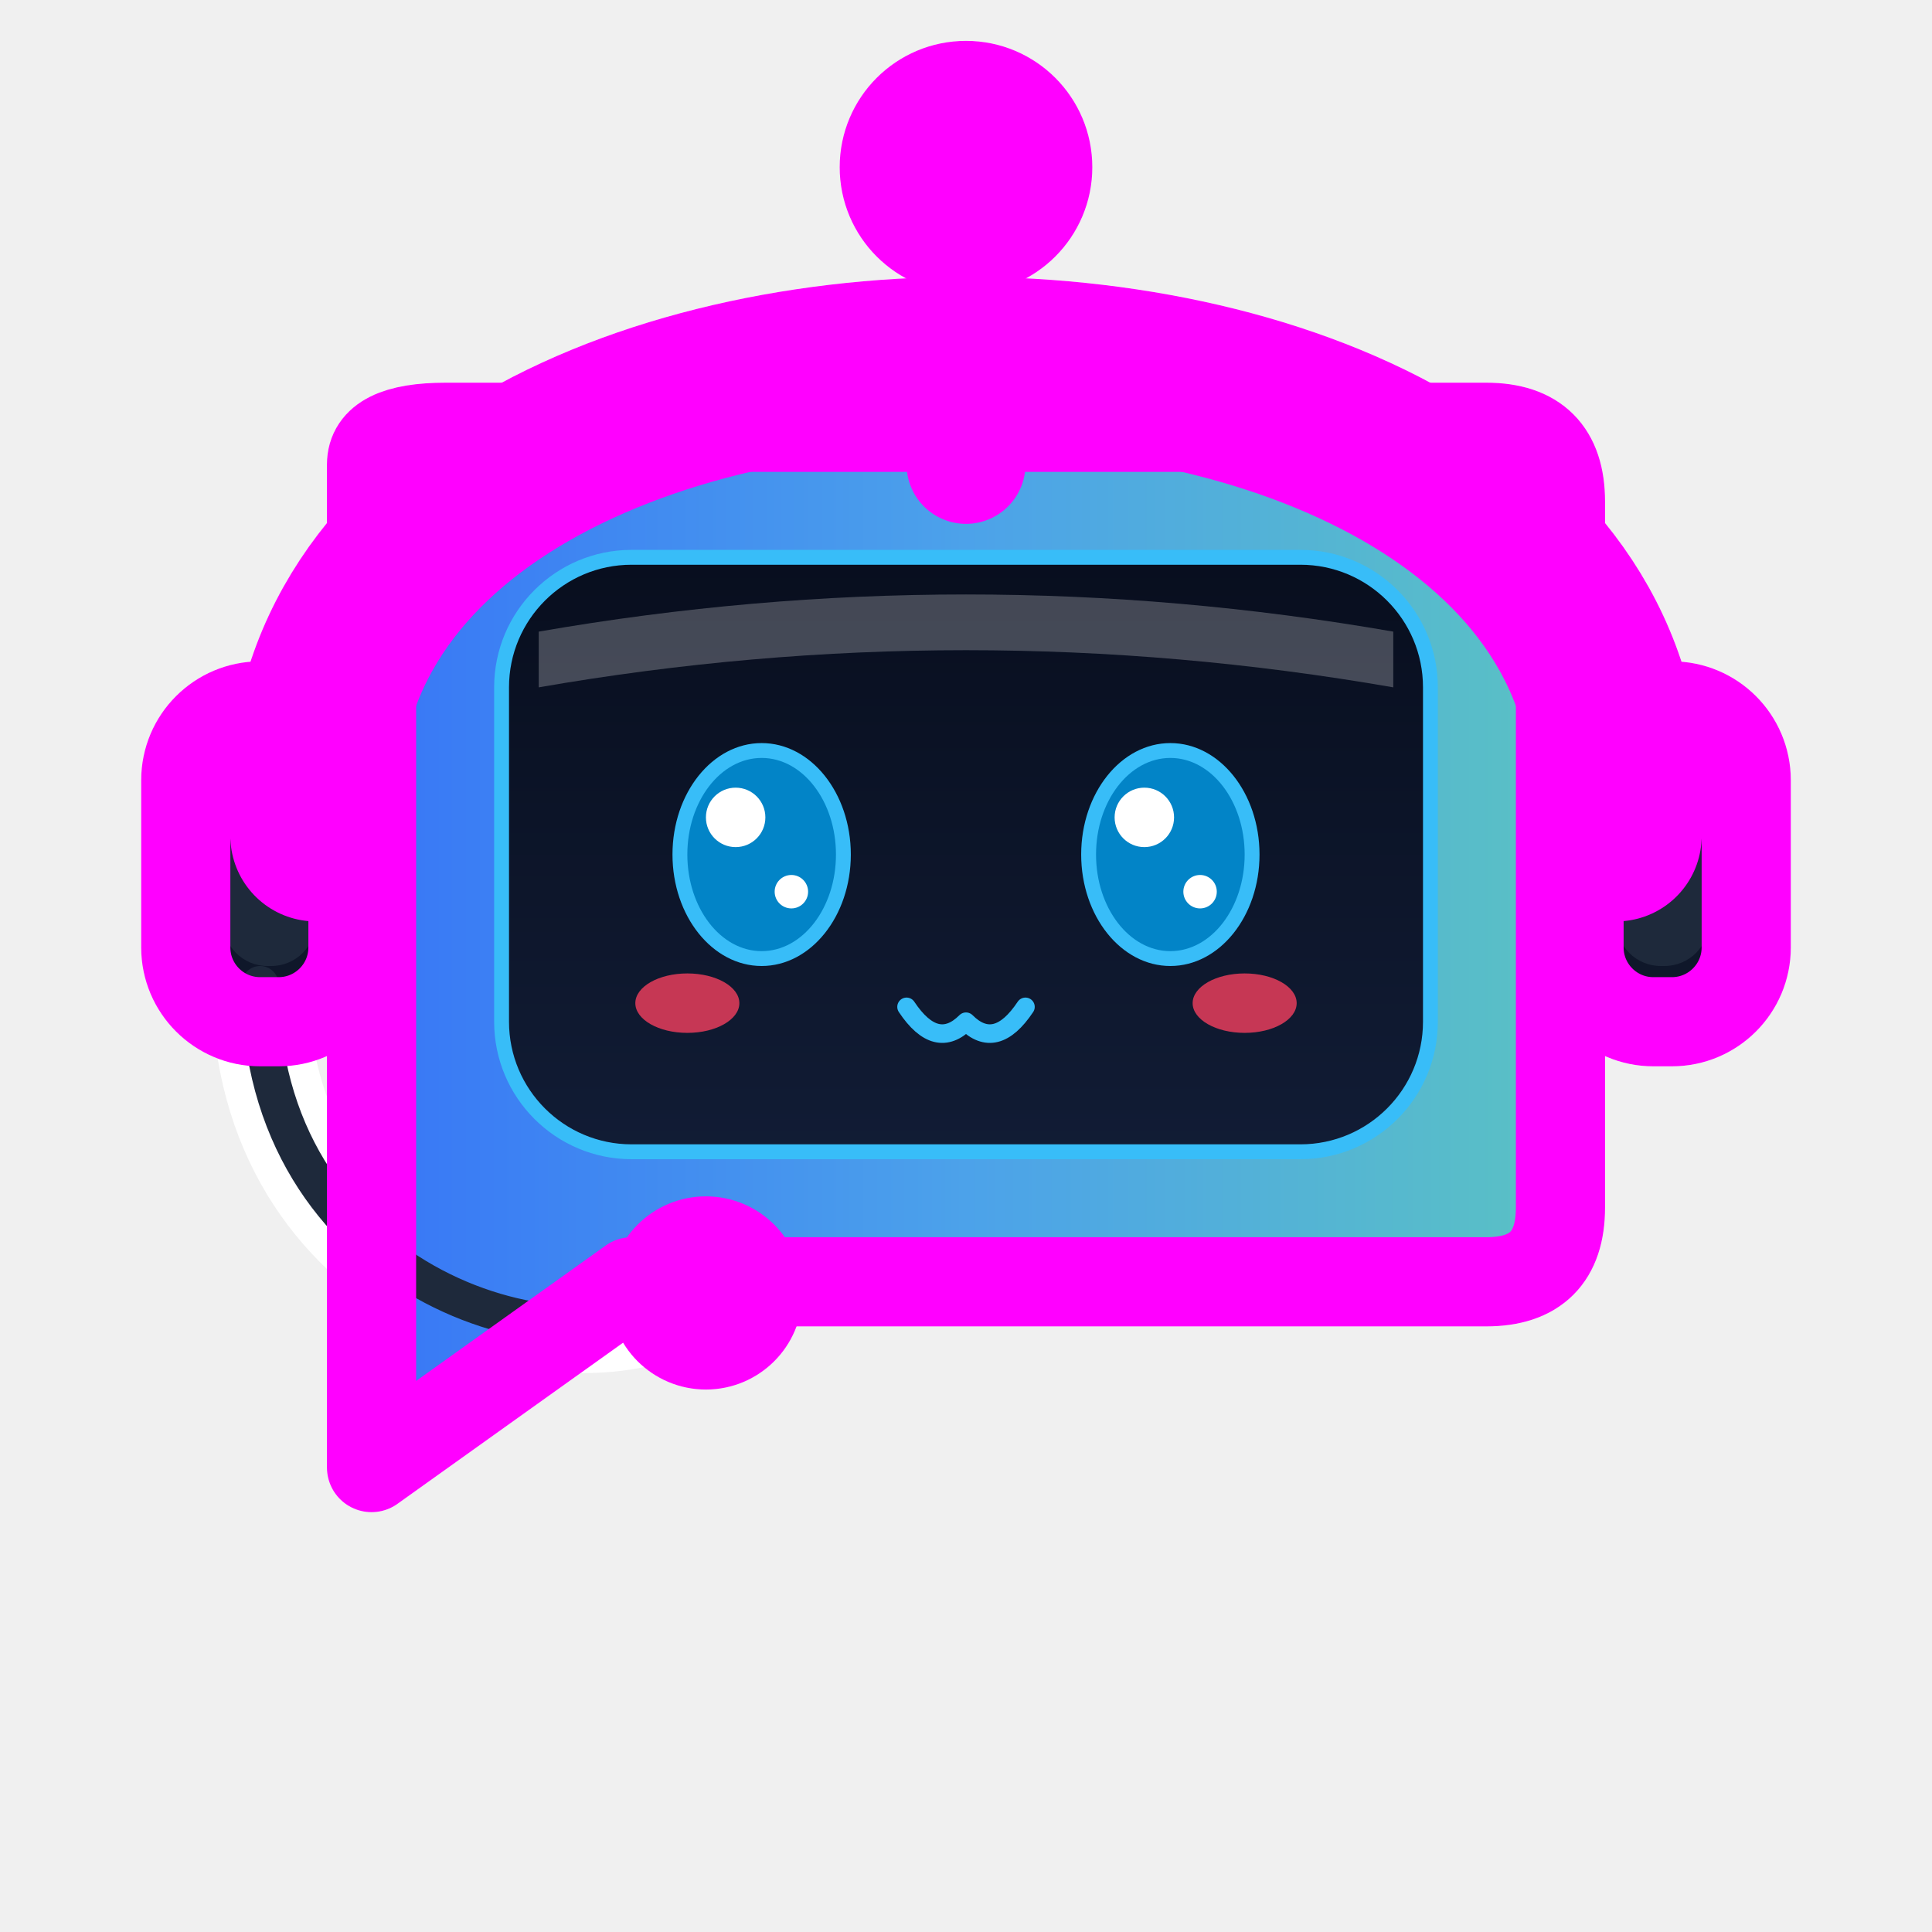
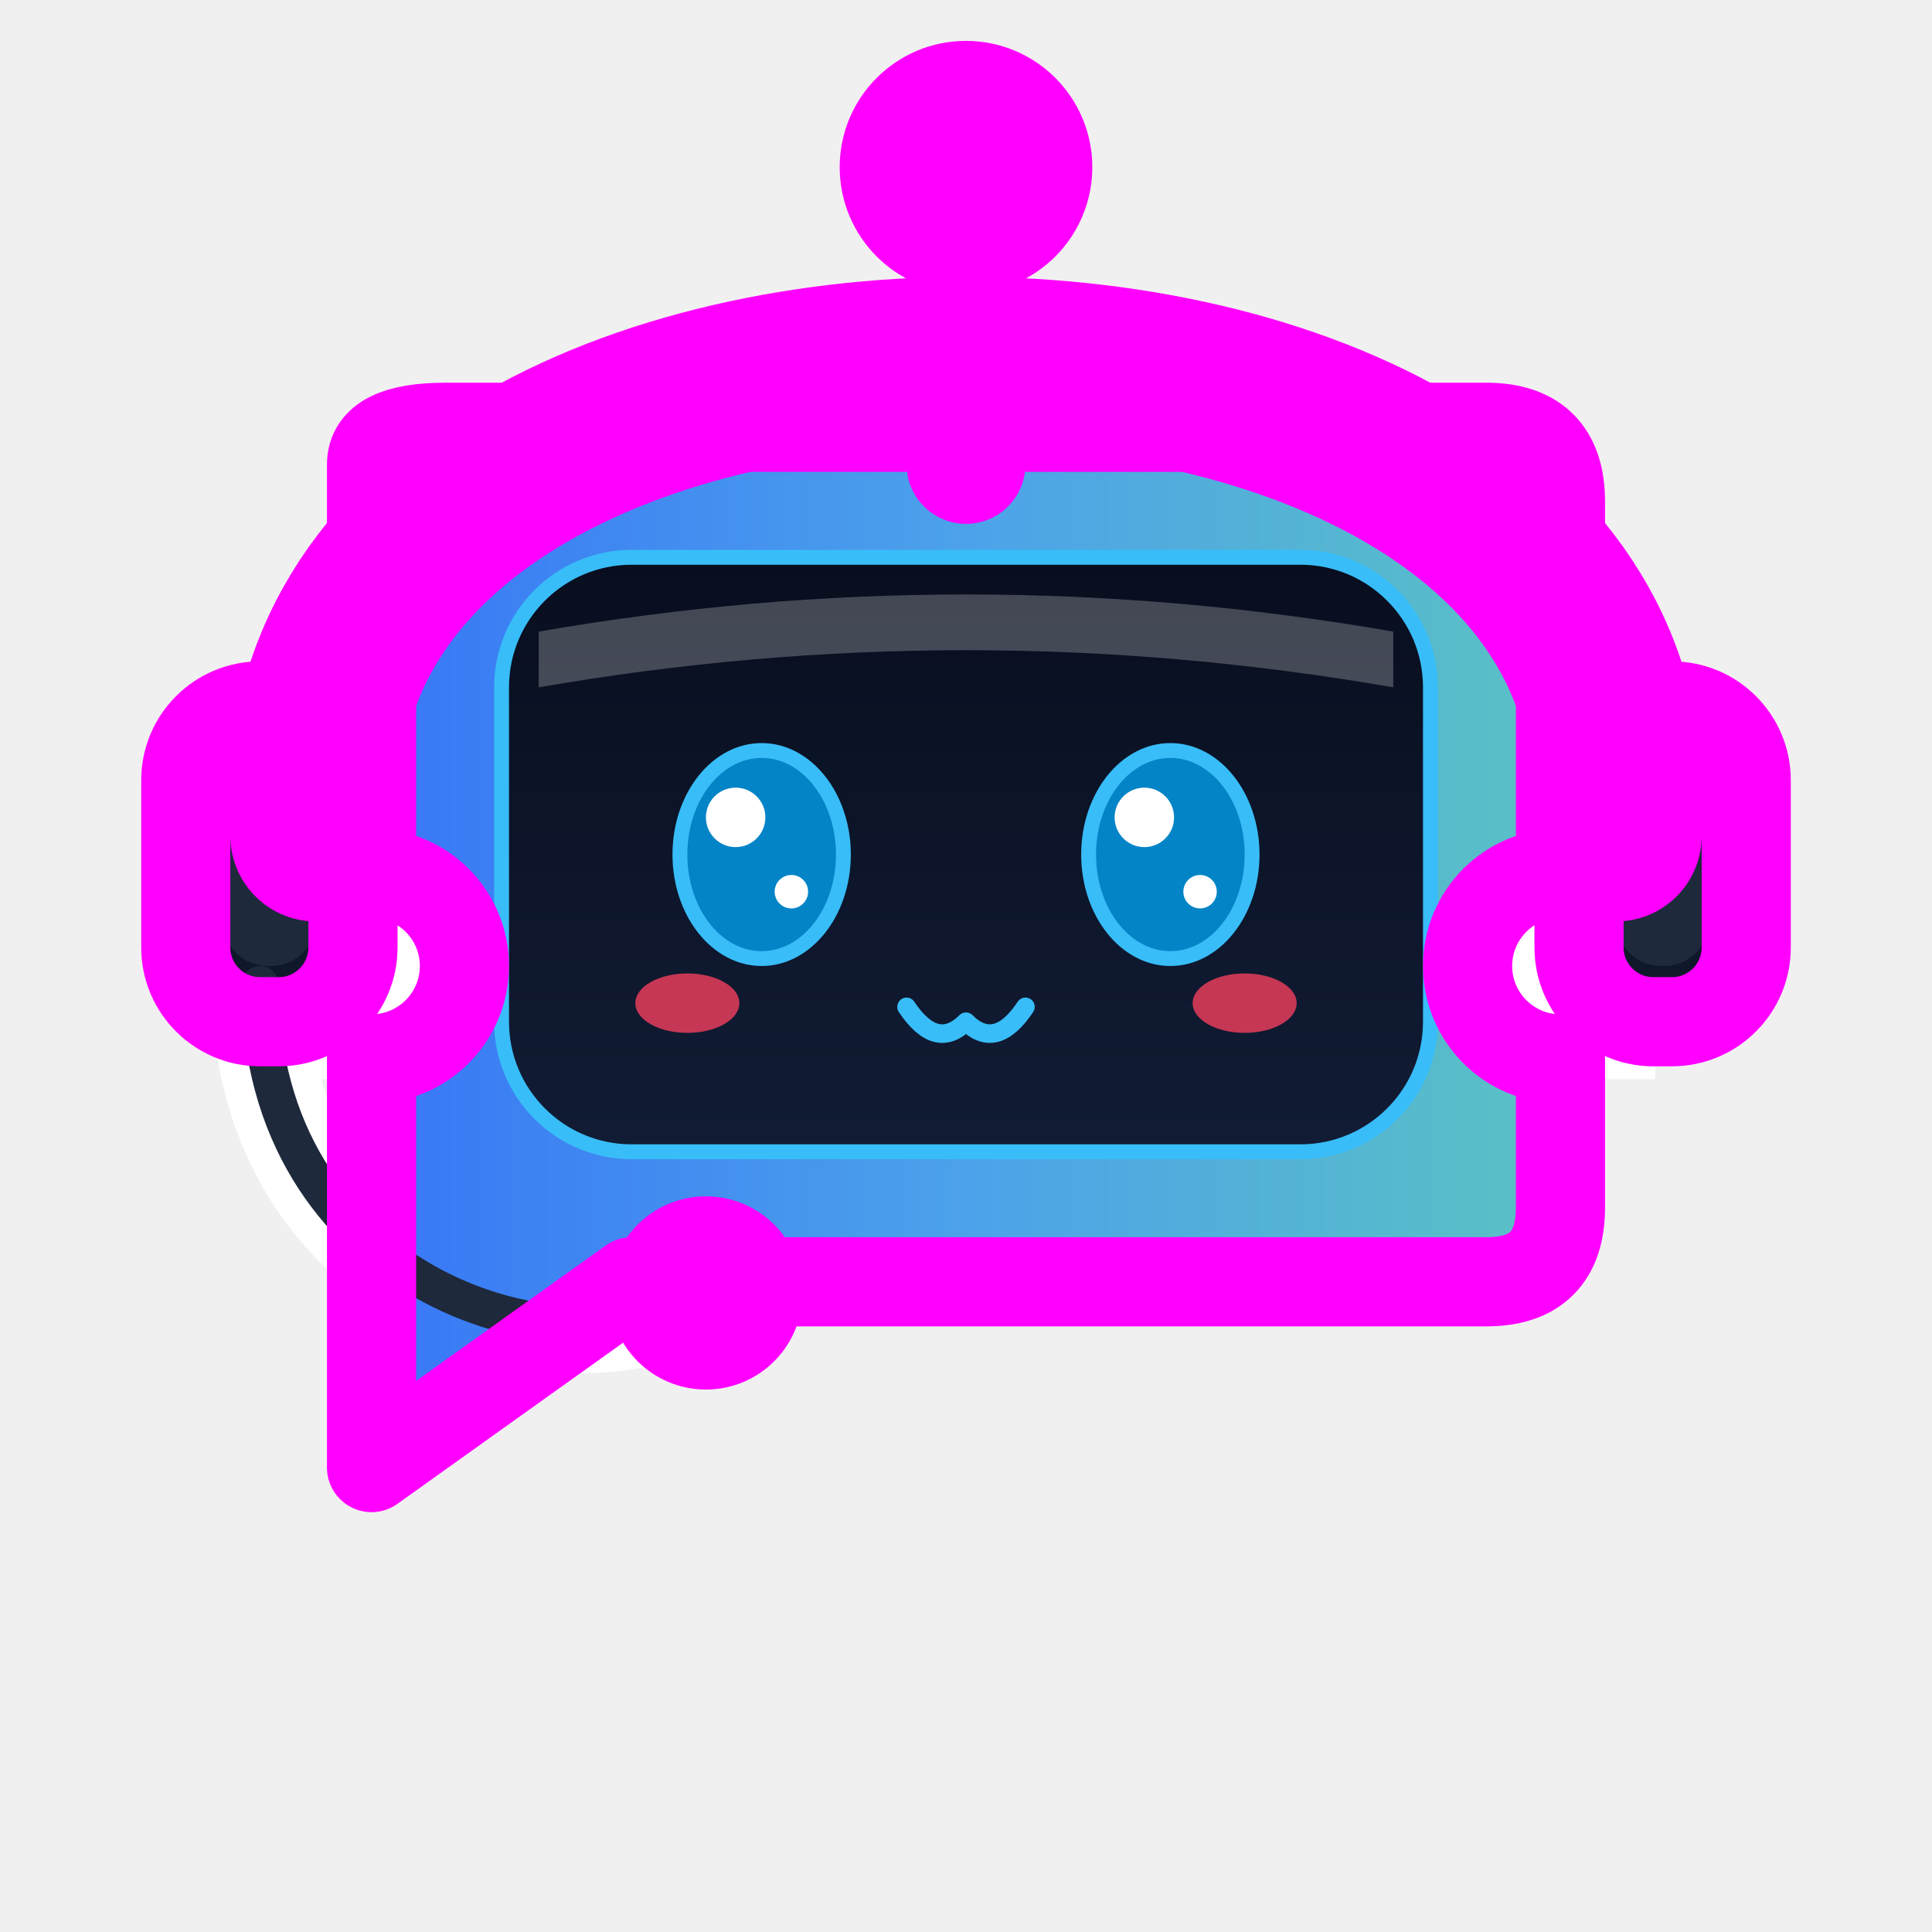
<svg xmlns="http://www.w3.org/2000/svg" viewBox="0 0 520 520" width="520" height="520">
  <defs>
    <linearGradient id="headGrad" x1="0%" y1="0%" x2="100%" y2="0%">
      <stop offset="0%" stop-color="#3877F6" />
      <stop offset="50%" stop-color="#4CA2EA" />
      <stop offset="100%" stop-color="#5AC1C4" />
    </linearGradient>
    <linearGradient id="screenGrad" x1="0%" y1="0%" x2="0%" y2="100%">
      <stop offset="0%" stop-color="#080E1E" />
      <stop offset="100%" stop-color="#111C35" />
    </linearGradient>
  </defs>
  <g id="Artwork" transform="translate(260, 275)">
    <g id="WhiteBorder" fill="#FFFFFF" stroke="#FFFFFF" stroke-linejoin="round" stroke-linecap="round">
      <circle cx="0" cy="-230" r="22" stroke-width="24" />
      <line x1="0" y1="-150" x2="0" y2="-230" stroke-width="32" />
      <path d="M -175 -50 C -190 -220, 190 -220, 175 -50" fill="none" stroke-width="46" />
      <rect x="-210" y="-85" width="45" height="85" rx="20" stroke-width="24" />
      <rect x="165" y="-85" width="45" height="85" rx="20" stroke-width="24" />
-       <path d="M -160 -150 Q -160 -160, -140 -160 L 140 -160 Q 160 -160, 160 -140 L 160 50 Q 160 70, 140 70 L -90 70 L -160 120 L -160 -140 Z" stroke-width="24" />
+       <path d="M -160 -150 Q -160 -160, -140 -160 L 140 -160 Q 160 -160, 160 -140 L 160 -40 A 25 25 0 0 0 160 10 L 160 50 Q 160 70, 140 70 L -90 70 L -160 120 L -160 10 A 25 25 0 0 0 -160 -40 Z" stroke-width="24" />
      <path d="M -190 -10 C -190 70, -110 95, -75 75" fill="none" stroke-width="26" />
      <circle cx="-70" cy="73" r="14" stroke-width="24" />
+       <path d="M 160 -45 A 25 25 0 0 0 160 15 L 185 15 L 185 -45 Z" />
+       <path d="M -160 -45 A 25 25 0 0 1 -160 15 L -185 15 L -185 -45 Z" />
    </g>
    <path d="M 0 -150 L 0 -220" stroke="#64748B" stroke-width="12" stroke-linecap="round" />
    <circle cx="0" cy="-230" r="22" fill="#10B981" stroke="#FFFFFF" stroke-width="5" />
    <circle cx="0" cy="-230" r="11" fill="#6EE7B7" />
-     <path d="M -160 -150 Q -160 -160, -140 -160 L 140 -160 Q 160 -160, 160 -140 L 160 50 Q 160 70, 140 70 L -90 70 L -160 120 L -160 -140 Z" fill="url(#headGrad)" stroke="#1D4ED8" stroke-width="2.5" />
+     <path d="M -160 -150 Q -160 -160, -140 -160 L 140 -160 Q 160 -160, 160 -140 L 160 -40 A 25 25 0 0 0 160 10 L 160 50 Q 160 70, 140 70 L -90 70 L -160 120 L -160 10 A 25 25 0 0 0 -160 -40 Z" fill="url(#headGrad)" stroke="#1D4ED8" stroke-width="2.5" />
    <rect x="-125" y="-125" width="250" height="160" rx="35" fill="url(#screenGrad)" stroke="#38BDF8" stroke-width="4" />
    <path d="M -115 -105 Q 0 -125 115 -105 L 115 -90 Q 0 -110 -115 -90 Z" fill="#FFFFFF" opacity="0.24" />
    <g transform="translate(-55, -45)">
      <ellipse cx="0" cy="0" rx="24" ry="30" fill="#38BDF8" />
      <ellipse cx="0" cy="0" rx="20" ry="26" fill="#0284C7" />
      <circle cx="-7" cy="-10" r="8" fill="#FFFFFF" />
      <circle cx="8" cy="10" r="4.5" fill="#FFFFFF" />
    </g>
    <g transform="translate(55, -45)">
      <ellipse cx="0" cy="0" rx="24" ry="30" fill="#38BDF8" />
      <ellipse cx="0" cy="0" rx="20" ry="26" fill="#0284C7" />
      <circle cx="-7" cy="-10" r="8" fill="#FFFFFF" />
      <circle cx="8" cy="10" r="4.5" fill="#FFFFFF" />
    </g>
    <ellipse cx="-75" cy="-5" rx="14" ry="8" fill="#F43F5E" opacity="0.8" />
    <ellipse cx="75" cy="-5" rx="14" ry="8" fill="#F43F5E" opacity="0.8" />
    <path d="M -16 -4 Q -8 8 0 0 Q 8 8 16 -4" fill="none" stroke="#38BDF8" stroke-width="5" stroke-linecap="round" stroke-linejoin="round" />
    <path d="M -175 -50 C -190 -220, 190 -220, 175 -50" fill="none" stroke="#1E293B" stroke-width="22" stroke-linecap="round" />
    <path d="M -175 -50 C -190 -220, 190 -220, 175 -50" fill="none" stroke="#38BDF8" stroke-width="8" stroke-linecap="round" />
    <rect x="-210" y="-85" width="45" height="85" rx="20" fill="#0F172A" stroke="#38BDF8" stroke-width="6" />
    <rect x="-200" y="-70" width="25" height="55" rx="12" fill="#1E293B" />
    <rect x="165" y="-85" width="45" height="85" rx="20" fill="#0F172A" stroke="#38BDF8" stroke-width="6" />
    <rect x="175" y="-70" width="25" height="55" rx="12" fill="#1E293B" />
    <path d="M -190 -10 C -190 70, -110 95, -75 75" fill="none" stroke="#1E293B" stroke-width="10" stroke-linecap="round" />
    <circle cx="-70" cy="73" r="14" fill="#10B981" stroke="#FFFFFF" stroke-width="4" />
  </g>
  <g id="CutContour" transform="translate(260, 275)" fill="none" stroke="#FF00FF" stroke-width="2" stroke-linejoin="round" stroke-linecap="round">
    <circle cx="0" cy="-230" r="22" stroke-width="24" />
    <line x1="0" y1="-150" x2="0" y2="-230" stroke-width="32" />
    <path d="M -175 -50 C -190 -220, 190 -220, 175 -50" stroke-width="46" />
    <rect x="-210" y="-85" width="45" height="85" rx="20" stroke-width="24" />
    <rect x="165" y="-85" width="45" height="85" rx="20" stroke-width="24" />
-     <path d="M -160 -150 Q -160 -160, -140 -160 L 140 -160 Q 160 -160, 160 -140 L 160 50 Q 160 70, 140 70 L -90 70 L -160 120 L -160 -140 Z" stroke-width="24" />
+     <path d="M -160 -150 Q -160 -160, -140 -160 L 140 -160 Q 160 -160, 160 -140 L 160 -40 A 25 25 0 0 0 160 10 L 160 50 Q 160 70, 140 70 L -90 70 L -160 120 L -160 10 A 25 25 0 0 0 -160 -40 Z" stroke-width="24" />
    <circle cx="-70" cy="73" r="14" stroke-width="24" />
  </g>
</svg>
